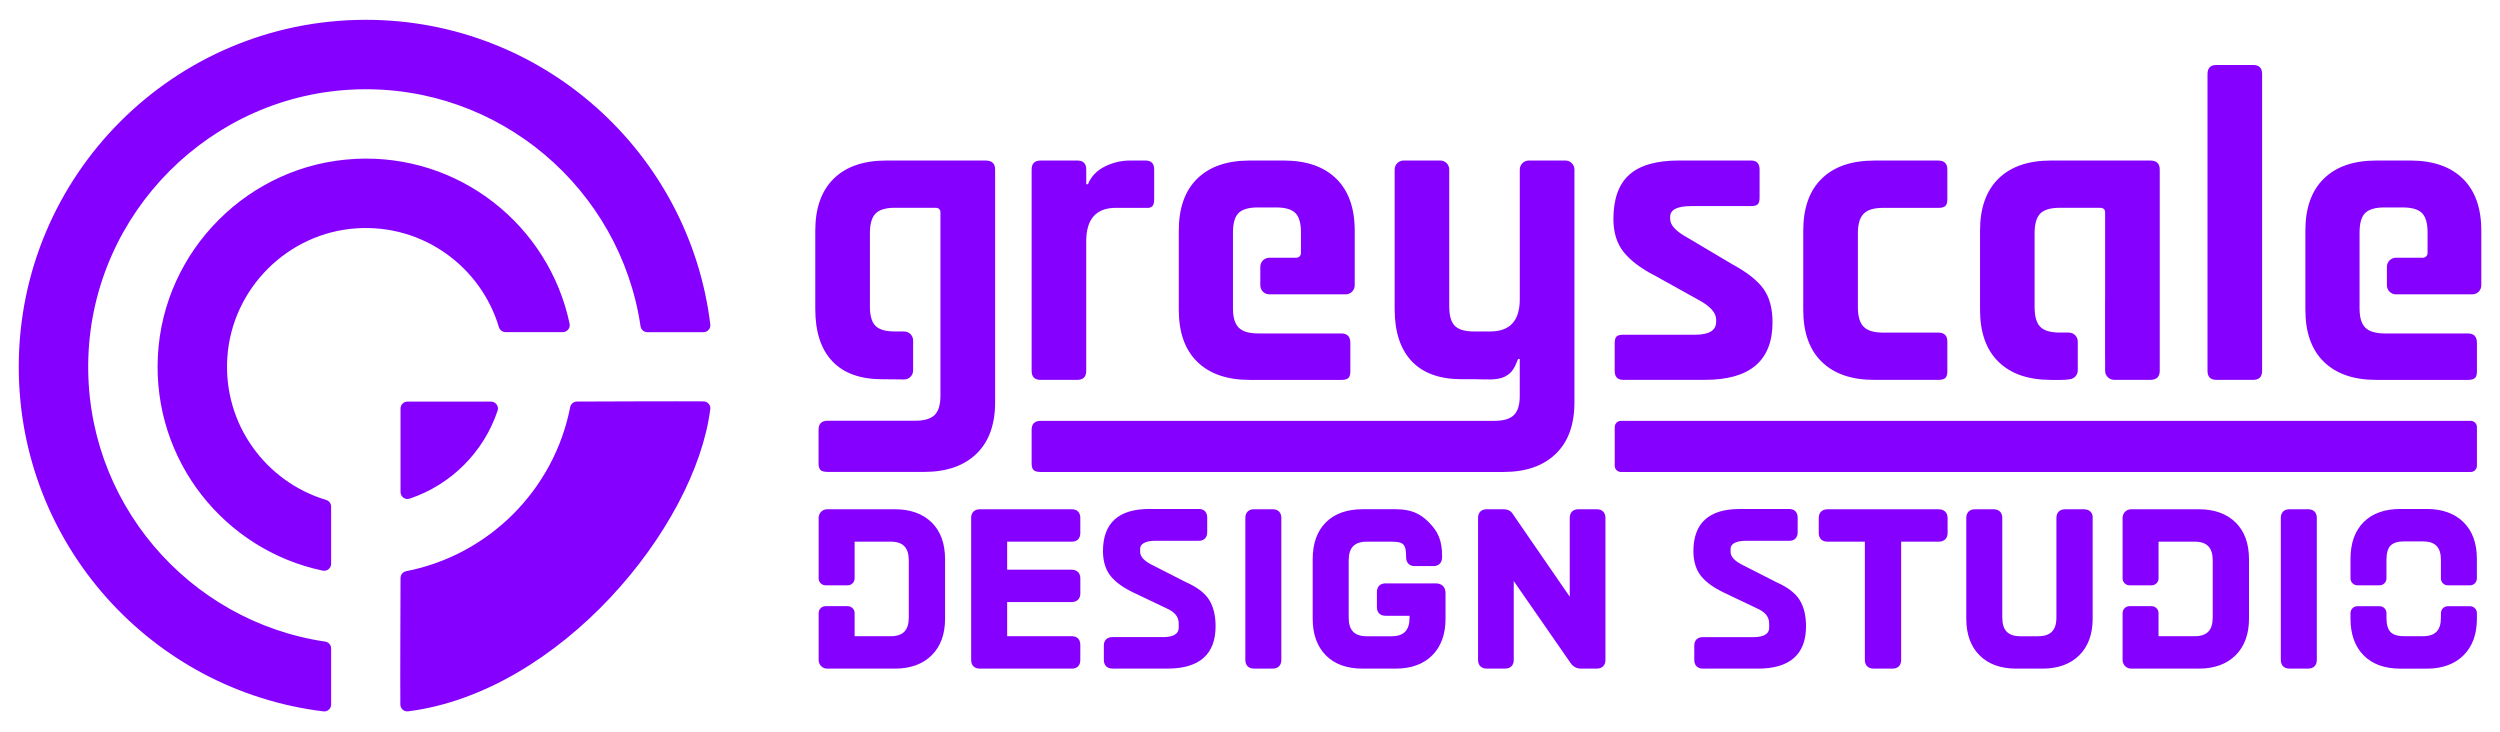
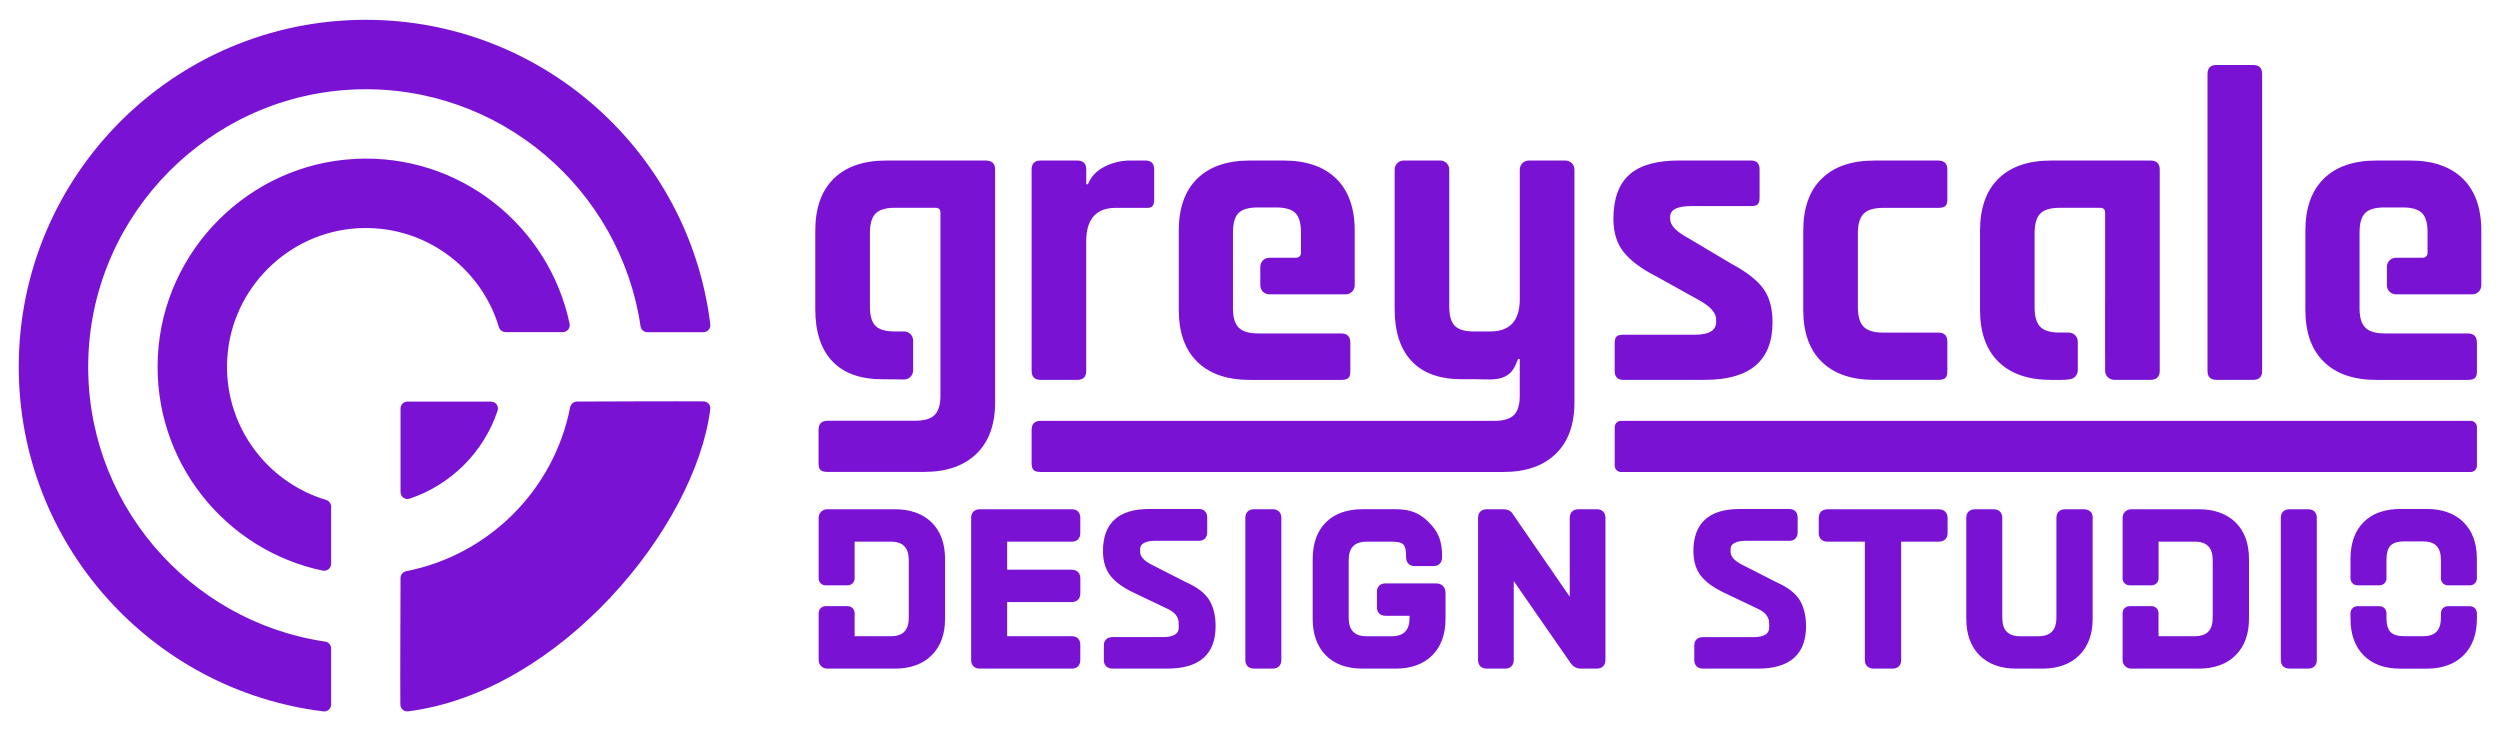
<svg xmlns="http://www.w3.org/2000/svg" id="a" data-name="Layer 1" viewBox="0 0 800 234">
  <defs>
    <style>
      .b {
-         fill: #8600ff;
+         
+         fill: #7A12D4;
      }
    </style>
  </defs>
  <path class="b" d="M117.06,6.34c-61.34,0-111.06,49.73-111.06,111.06,0,56.74,42.54,103.55,97.49,110.24,1.32.16,2.47-.89,2.47-2.21v-17.93c0-1.11-.82-2.03-1.91-2.19-43.79-6.46-77.28-44.97-75.78-90.86,1.52-46.51,39.33-84.32,85.84-85.84,45.89-1.5,84.4,31.99,90.86,75.78.16,1.1,1.08,1.91,2.19,1.91h17.93c1.33,0,2.37-1.16,2.21-2.47C220.61,48.9,173.8,6.34,117.06,6.34ZM113.55,50.86c-33.84,1.74-61.29,29.19-63.03,63.03-1.73,33.61,21.47,62.14,52.74,68.71,1.39.29,2.7-.76,2.7-2.18v-18.31c0-1-.67-1.85-1.62-2.14-19.19-5.75-32.97-24.16-31.6-45.49,1.42-22.1,19.31-40,41.41-41.42,21.34-1.37,39.75,12.41,45.49,31.6.29.95,1.14,1.62,2.14,1.62h18.31c1.42,0,2.47-1.31,2.18-2.7-6.58-31.27-35.1-54.47-68.71-52.74ZM128.17,157.45v-26.72c0-1.23.99-2.22,2.22-2.22h26.72c1.51,0,2.6,1.48,2.12,2.9-4.42,13.25-14.91,23.74-28.16,28.16-1.43.48-2.9-.61-2.9-2.12ZM128.17,157.45v-26.72c0-1.23.99-2.22,2.22-2.22h26.72c1.51,0,2.6,1.48,2.12,2.9-4.42,13.25-14.91,23.74-28.16,28.16-1.43.48-2.9-.61-2.9-2.12ZM227.29,130.93c-4.84,38.01-48.18,90.53-96.7,96.7-1.31.17-2.47-.86-2.48-2.18-.07-8.05.03-33.44.06-40.5,0-1.07.77-1.96,1.82-2.17,26.45-5.18,47.28-26.01,52.46-52.46.21-1.05,1.1-1.82,2.17-1.82,7.06-.03,32.46-.13,40.5-.06,1.32.01,2.35,1.17,2.18,2.48ZM394.54,98.72v.29s0,.07.01.09c-.01-.12-.01-.26-.01-.38ZM315.39,51.37h-31.79c-7.25,0-12.85,1.93-16.79,5.78-3.94,3.87-5.92,9.41-5.92,16.66v25.11c0,7.25,1.81,12.81,5.43,16.66,3.63,3.85,8.97,5.78,16.04,5.78l4.54.04c.74,0,1.54.02,2.37.03,1.61.03,2.93-1.28,2.93-2.89v-9.58c0-1.6-1.3-2.9-2.9-2.89-1.47,0-2.95,0-2.95,0-2.93,0-5-.6-6.19-1.79-1.2-1.2-1.79-3.27-1.79-6.2v-23.47c0-2.93.59-5.02,1.79-6.26,1.19-1.23,3.25-1.86,6.19-1.86h12.94c1.1,0,1.65.51,1.65,1.51v58.66c0,2.84-.62,4.89-1.85,6.13-1.24,1.23-3.33,1.85-6.26,1.85h-28c-1.92,0-2.89.97-2.89,2.89v10.73c-.01,1.01.2,1.72.61,2.13.42.41,1.18.62,2.28.62h30.89c7.15,0,12.73-1.93,16.73-5.79,3.99-3.85,5.99-9.35,5.99-16.51V54.26c0-1.92-1.01-2.89-3.03-2.89ZM344.71,121.56h-11.7c-1.93,0-2.89-.96-2.89-2.89V54.26c0-1.93.96-2.89,2.89-2.89h11.7c1.93,0,2.89.96,2.89,2.89v4.68h.55c1.01-2.48,2.8-4.36,5.37-5.64,2.57-1.28,5.28-1.93,8.12-1.93h4.95c1.83,0,2.75.96,2.75,2.89v9.5c0,1.1-.21,1.86-.62,2.27-.41.41-1.12.57-2.13.48h-9.5c-6.33,0-9.5,3.58-9.5,10.73v41.43c0,1.93-.96,2.89-2.89,2.89ZM427.57,57.15c-3.94-3.84-9.54-5.78-16.79-5.78h-10.87c-7.24,0-12.84,1.93-16.78,5.78-3.95,3.87-5.92,9.41-5.92,16.66v25.32c0,7.25,1.97,12.79,5.92,16.65,3.94,3.85,9.54,5.79,16.78,5.79h29.31c1.1,0,1.85-.21,2.27-.62.42-.41.62-1.12.62-2.13v-9.09c0-2.02-.97-3.03-2.89-3.03h-26.56c-2.93,0-5.02-.61-6.26-1.85-1.18-1.18-1.8-3.1-1.84-5.74-.01-.12-.01-.26-.01-.38v-24.37c0-2.93.6-5,1.79-6.19,1.2-1.19,3.25-1.79,6.2-1.79h5.78c2.94,0,5,.6,6.2,1.79,1.19,1.19,1.79,3.25,1.79,6.19v6.61c0,.83-.68,1.51-1.51,1.51h-8.61c-1.6,0-2.89,1.29-2.89,2.89v5.93c0,1.6,1.29,2.89,2.89,2.89h24.43c1.59,0,2.89-1.29,2.89-2.89v-17.48c0-7.25-1.98-12.79-5.92-16.66ZM788.08,57.15c-3.94-3.84-9.54-5.78-16.79-5.78h-10.87c-7.24,0-12.84,1.93-16.78,5.78-3.95,3.87-5.92,9.41-5.92,16.66v25.32c0,7.25,1.97,12.79,5.92,16.65,3.94,3.85,9.54,5.79,16.78,5.79h29.31c1.1,0,1.85-.21,2.27-.62.42-.41.62-1.12.62-2.13v-9.09c0-2.02-.97-3.03-2.89-3.03h-26.56c-2.93,0-5.02-.61-6.26-1.85-1.18-1.18-1.8-3.1-1.84-5.74-.01-.12-.01-.26-.01-.38v-24.37c0-2.93.6-5,1.79-6.19,1.2-1.19,3.25-1.79,6.2-1.79h5.78c2.94,0,5,.6,6.2,1.79,1.19,1.19,1.79,3.25,1.79,6.19v6.61c0,.83-.68,1.51-1.51,1.51h-8.61c-1.6,0-2.89,1.29-2.89,2.89v5.93c0,1.6,1.29,2.89,2.89,2.89h24.43c1.59,0,2.89-1.29,2.89-2.89v-17.48c0-7.25-1.98-12.79-5.92-16.66ZM489.22,51.37c-1.6,0-2.89,1.29-2.89,2.89v41.49c0,6.89-3.15,10.32-9.48,10.32h-5.1c-2.93,0-5-.59-6.2-1.79-1.19-1.19-1.79-3.25-1.79-6.19v-43.84c0-1.6-1.29-2.89-2.89-2.89h-11.69c-1.6,0-2.89,1.29-2.89,2.89v44.66c0,7.25,1.81,12.79,5.43,16.65,3.62,3.85,8.96,5.79,16.04,5.79h4.54c2.84,0,6.65.47,9.23-.82,2.57-1.28,3.24-3.17,4.25-5.64h.54v11.79c0,2.84-.61,4.89-1.85,6.12-1.23,1.24-3.32,1.87-6.26,1.87h-145.2c-1.92,0-2.89.96-2.89,2.89v10.72c0,1.01.21,1.72.62,2.13.41.41,1.17.62,2.27.62h148.1c7.15,0,12.73-1.93,16.72-5.79,4-3.85,5.99-9.35,5.99-16.52V54.26c0-1.6-1.29-2.89-2.89-2.89h-11.7ZM545.6,121.56h-26.15c-1.84,0-2.75-.96-2.75-2.89v-8.81c0-1.01.18-1.72.55-2.13.37-.41,1.1-.62,2.2-.62h22.98c4.49,0,6.74-1.38,6.74-4.13v-.69c0-2.2-1.88-4.31-5.64-6.33l-13.62-7.57c-4.68-2.39-8.12-4.96-10.32-7.71-2.2-2.75-3.3-6.28-3.3-10.6,0-6.42,1.7-11.15,5.09-14.18,3.39-3.03,8.71-4.54,15.96-4.54h22.98c1.83,0,2.75.96,2.75,2.89v8.95c0,1.01-.18,1.72-.55,2.13-.37.41-1.1.62-2.2.62h-19.13c-4.5,0-6.74,1.15-6.74,3.44v.69c0,2.02,1.97,4.08,5.92,6.19l13.9,8.26c4.77,2.57,8.12,5.21,10.05,7.91,1.93,2.71,2.89,6.26,2.89,10.67,0,12.3-7.2,18.44-21.61,18.44ZM623.15,109.31v9.5c0,1.01-.21,1.72-.62,2.13-.41.41-1.17.62-2.27.62h-20.51c-7.25,0-12.85-1.93-16.79-5.78-3.95-3.85-5.92-9.4-5.92-16.65v-25.32c0-7.25,1.97-12.8,5.92-16.65,3.94-3.85,9.54-5.78,16.79-5.78h20.51c1.93,0,2.89.96,2.89,2.89v9.5c0,1.01-.21,1.72-.62,2.13s-1.17.62-2.27.62h-17.75c-2.85,0-4.89.62-6.13,1.86-1.24,1.24-1.86,3.33-1.86,6.26v23.67c0,2.94.62,5.02,1.86,6.26,1.24,1.24,3.28,1.86,6.13,1.86h17.75c1.93,0,2.89.96,2.89,2.89ZM688.11,51.37h-31.8c-7.25,0-12.85,1.93-16.79,5.78-3.94,3.87-5.91,9.41-5.91,16.66v25.32c0,7.25,1.97,12.79,5.91,16.65,3.94,3.85,9.54,5.79,16.79,5.79h3.31c.95,0,1.88-.07,2.8-.21,1.42-.22,2.47-1.43,2.47-2.87v-9.18c0-1.6-1.3-2.9-2.9-2.89-1.46,0-2.93,0-2.93,0-2.94,0-5-.62-6.2-1.87-1.19-1.23-1.79-3.32-1.79-6.25v-23.68c0-2.93.6-5.02,1.79-6.26,1.2-1.23,3.25-1.86,6.2-1.86h12.94c1.1,0,1.64.51,1.64,1.51v27.94c0,.29,0,.57-.02.84v17.33h.02v4.53c0,1.6,1.3,2.9,2.9,2.9h11.56c2.01,0,3.02-.97,3.02-2.9V54.26c0-1.92-1.01-2.89-3.02-2.89ZM720.99,121.56h-11.7c-1.93,0-2.89-.96-2.89-2.89V23.68c0-1.93.96-2.89,2.89-2.89h11.7c1.93,0,2.89.96,2.89,2.89v94.99c0,1.93-.96,2.89-2.89,2.89ZM394.54,98.72v.29s0,.07.01.09c-.01-.12-.01-.26-.01-.38ZM790.62,151.04h-271.91c-1.1,0-2-.9-2-2v-12.37c0-1.1.9-2,2-2h271.91c1.1,0,2,.9,2,2v12.37c0,1.1-.9,2-2,2ZM345.7,165.7v4.89c0,1.69-1.01,2.74-2.64,2.74h-20.77v8.97h20.58c1.75,0,2.84,1.05,2.84,2.74v4.89c0,1.69-1.09,2.74-2.84,2.74h-20.58v10.92h20.77c1.63,0,2.64,1.05,2.64,2.74v4.89c0,1.69-1.01,2.74-2.64,2.74h-29.55c-1.69,0-2.74-1.05-2.74-2.74v-45.51c0-1.69,1.05-2.74,2.74-2.74h29.55c1.63,0,2.64,1.05,2.64,2.74ZM386.95,191.99c1.35,2.18,2.04,5.01,2.04,8.39,0,9-5.18,13.57-15.39,13.57h-17.63c-1.69,0-2.74-1.05-2.74-2.74v-4.7c0-1.63,1.05-2.64,2.74-2.64h16.1c5.12,0,5.12-2.33,5.12-3.2v-1.15c0-2.12-1.22-3.66-3.85-4.83l-10.47-4.99c-3.4-1.6-5.91-3.41-7.48-5.39-1.62-2.04-2.44-4.72-2.44-7.97,0-8.94,4.98-13.47,14.81-13.47h15.91c1.63,0,2.64,1.05,2.64,2.74v4.7c0,1.69-1.01,2.74-2.64,2.74h-13.99c-1.69,0-2.97.28-3.8.82-.7.46-1.03,1-1.03,1.71v1.05c0,1.57,1.43,3.03,4.25,4.36l10.54,5.37c3.5,1.55,5.96,3.45,7.32,5.64ZM410.03,165.7v45.51c0,1.69-1.05,2.74-2.74,2.74h-6.04c-1.69,0-2.74-1.05-2.74-2.74v-45.51c0-1.69,1.05-2.74,2.74-2.74h6.04c1.69,0,2.74,1.05,2.74,2.74ZM457.26,167.17c2.79,2.79,4.21,5.64,4.21,10.65v.49c0,1.75-1.05,2.84-2.74,2.84h-6.04c-1.69,0-2.74-1.09-2.74-2.84,0-4.15-.73-4.97-4.68-4.97h-7.9c-3.95,0-5.79,1.9-5.79,5.98v18.3c0,4.08,1.84,5.98,5.79,5.98h7.9c3.95,0,5.79-1.9,5.79-5.98v-.57h-7.71c-1.69,0-2.74-1.05-2.74-2.74v-4.89c0-1.69,1.05-2.74,2.74-2.74h16.1c1.95,0,3.12,1.17,3.12,3.12v8.2c0,4.95-1.43,8.89-4.25,11.71-2.82,2.82-6.76,4.25-11.71,4.25h-10.59c-5.02,0-8.97-1.43-11.76-4.26-2.79-2.82-4.2-6.76-4.2-11.71v-19.07c0-5.01,1.41-8.96,4.21-11.76,2.79-2.79,6.75-4.21,11.76-4.21h10.59c5.01,0,7.85,1.42,10.65,4.21ZM513.74,165.7v45.51c0,1.69-1.05,2.74-2.74,2.74h-5.17c-1.41,0-2.6-.71-3.43-2.06l-18-25.95v25.27c0,1.69-1.05,2.74-2.74,2.74h-5.94c-1.69,0-2.74-1.05-2.74-2.74v-45.51c0-1.69,1.05-2.74,2.74-2.74h5.37c1.91,0,2.75,1.02,3.08,1.63l18.15,26.36v-25.25c0-1.69,1.05-2.74,2.74-2.74h5.94c1.69,0,2.74,1.05,2.74,2.74ZM575.89,192c1.35,2.18,2.04,5,2.04,8.39,0,9-5.18,13.57-15.39,13.57h-17.63c-1.69,0-2.74-1.05-2.74-2.74v-4.7c0-1.63,1.05-2.64,2.74-2.64h16.1c5.12,0,5.12-2.33,5.12-3.2v-1.15c0-2.12-1.22-3.66-3.85-4.83l-10.47-4.99c-3.39-1.6-5.91-3.41-7.48-5.39-1.62-2.04-2.44-4.72-2.44-7.97,0-8.94,4.98-13.47,14.81-13.47h15.91c1.63,0,2.64,1.05,2.64,2.74v4.7c0,1.69-1.01,2.74-2.64,2.74h-13.99c-1.69,0-2.96.28-3.8.82-.7.46-1.03,1.01-1.03,1.71v1.05c0,1.57,1.43,3.03,4.25,4.36l10.54,5.37c3.5,1.55,5.96,3.45,7.32,5.64ZM623.23,165.7v4.89c0,1.69-1.09,2.74-2.84,2.74h-12.02v37.89c0,1.69-1.05,2.74-2.74,2.74h-6.04c-1.75,0-2.84-1.05-2.84-2.74v-37.88h-11.92c-1.75,0-2.83-1.05-2.83-2.74v-4.89c0-1.69,1.09-2.74,2.83-2.74h35.55c1.75,0,2.84,1.05,2.84,2.74ZM669.65,165.61v32.39c0,4.95-1.45,8.89-4.31,11.71-2.85,2.82-6.81,4.25-11.75,4.25h-8.42c-4.95,0-8.89-1.43-11.71-4.25-2.82-2.82-4.25-6.76-4.25-11.71v-32.29c0-1.69,1.05-2.74,2.74-2.74h6.04c1.69,0,2.74,1.05,2.74,2.74v31.91c0,4.08,1.84,5.98,5.79,5.98h5.64c4.02,0,5.89-1.9,5.89-5.98v-31.91c0-1.69,1.05-2.74,2.74-2.74h6.04c1.75,0,2.84,1.01,2.84,2.64ZM715.37,167.16c-2.85-2.78-6.81-4.2-11.75-4.2h-21.66c-1.51,0-2.73,1.22-2.73,2.73v19.39c0,1.23.99,2.22,2.22,2.22h7.07c1.23,0,2.22-.99,2.22-2.22v-11.75h11.53c3.95,0,5.8,1.9,5.8,5.98v18.3c0,4.08-1.84,5.98-5.8,5.98h-11.54v-7.4c0-1.23-.99-2.22-2.22-2.22h-7.06c-1.23,0-2.22.99-2.22,2.22v15.03c0,1.52,1.23,2.74,2.74,2.74h21.65c4.94,0,8.9-1.43,11.75-4.25,2.85-2.82,4.31-6.76,4.31-11.72v-19.06c0-5.02-1.45-8.97-4.31-11.77ZM298.11,167.16c-2.85-2.78-6.81-4.2-11.75-4.2h-21.66c-1.51,0-2.73,1.22-2.73,2.73v19.39c0,1.23.99,2.22,2.22,2.22h7.07c1.23,0,2.22-.99,2.22-2.22v-11.75h11.54c3.94,0,5.79,1.9,5.79,5.98v18.3c0,4.08-1.84,5.98-5.79,5.98h-11.54v-7.4c0-1.23-.99-2.22-2.22-2.22h-7.07c-1.23,0-2.22.99-2.22,2.22v15.03c0,1.52,1.23,2.74,2.74,2.74h21.65c4.95,0,8.91-1.43,11.75-4.25,2.87-2.82,4.31-6.76,4.31-11.72v-19.06c0-5.02-1.44-8.97-4.31-11.77ZM741.38,165.7v45.51c0,1.69-1.05,2.74-2.74,2.74h-6.04c-1.69,0-2.74-1.05-2.74-2.74v-45.51c0-1.69,1.05-2.74,2.74-2.74h6.04c1.69,0,2.74,1.05,2.74,2.74ZM781.09,197.71c0,4.01-1.83,5.88-5.79,5.88h-5.84c-2.11,0-3.61-.44-4.48-1.33-.87-.9-1.31-2.43-1.31-4.54v-1.52c0-1.23-.99-2.22-2.22-2.22h-7.07c-1.23,0-2.22.99-2.22,2.22v1.8c0,4.95,1.41,8.89,4.2,11.71,2.79,2.83,6.75,4.26,11.76,4.26h8.43c4.95,0,8.91-1.43,11.76-4.25,2.85-2.82,4.3-6.76,4.3-11.72v-1.8c0-1.23-.99-2.22-2.22-2.22h-7.07c-1.23,0-2.22.99-2.22,2.22v1.52ZM788.3,167.07c-2.85-2.79-6.81-4.2-11.75-4.2h-8.43c-5.01,0-8.96,1.41-11.75,4.2-2.8,2.8-4.21,6.75-4.21,11.76v6.25c0,1.23.99,2.22,2.22,2.22h7.07c1.23,0,2.22-.99,2.22-2.22v-5.96c0-2.12.44-3.64,1.31-4.54.87-.89,2.38-1.34,4.48-1.34h5.84c3.95,0,5.79,1.87,5.79,5.89v5.96c0,1.23.99,2.22,2.22,2.22h7.07c1.23,0,2.22-.99,2.22-2.22v-6.25c0-5.02-1.44-8.97-4.31-11.76Z" />
</svg>
